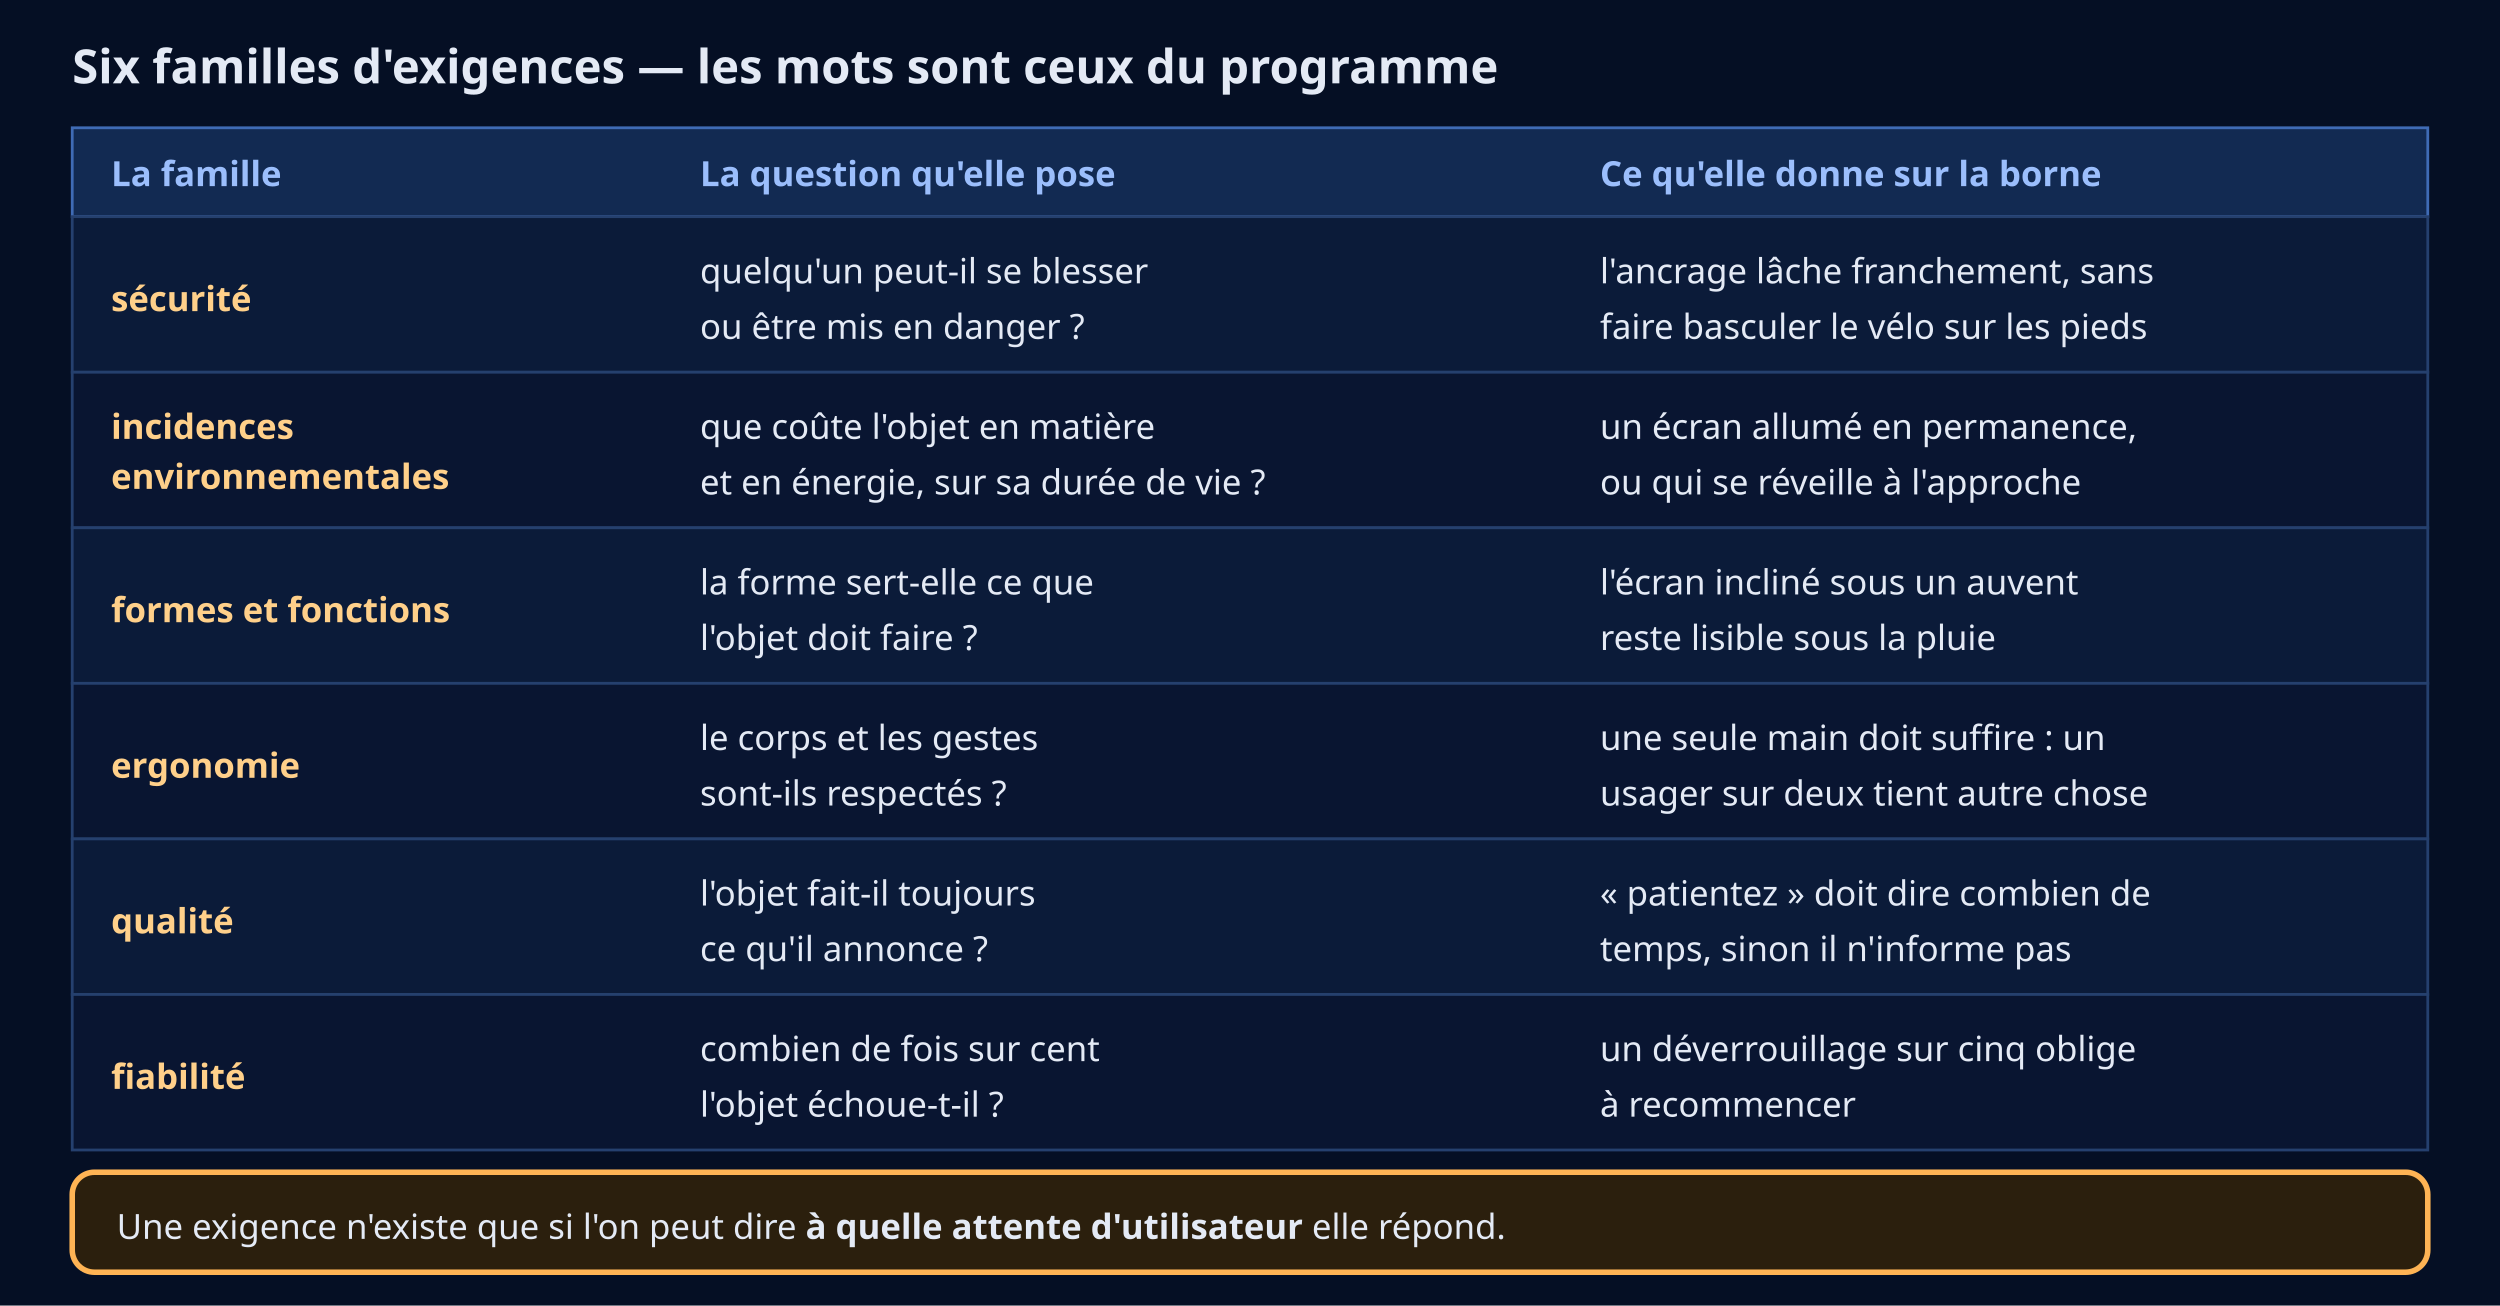
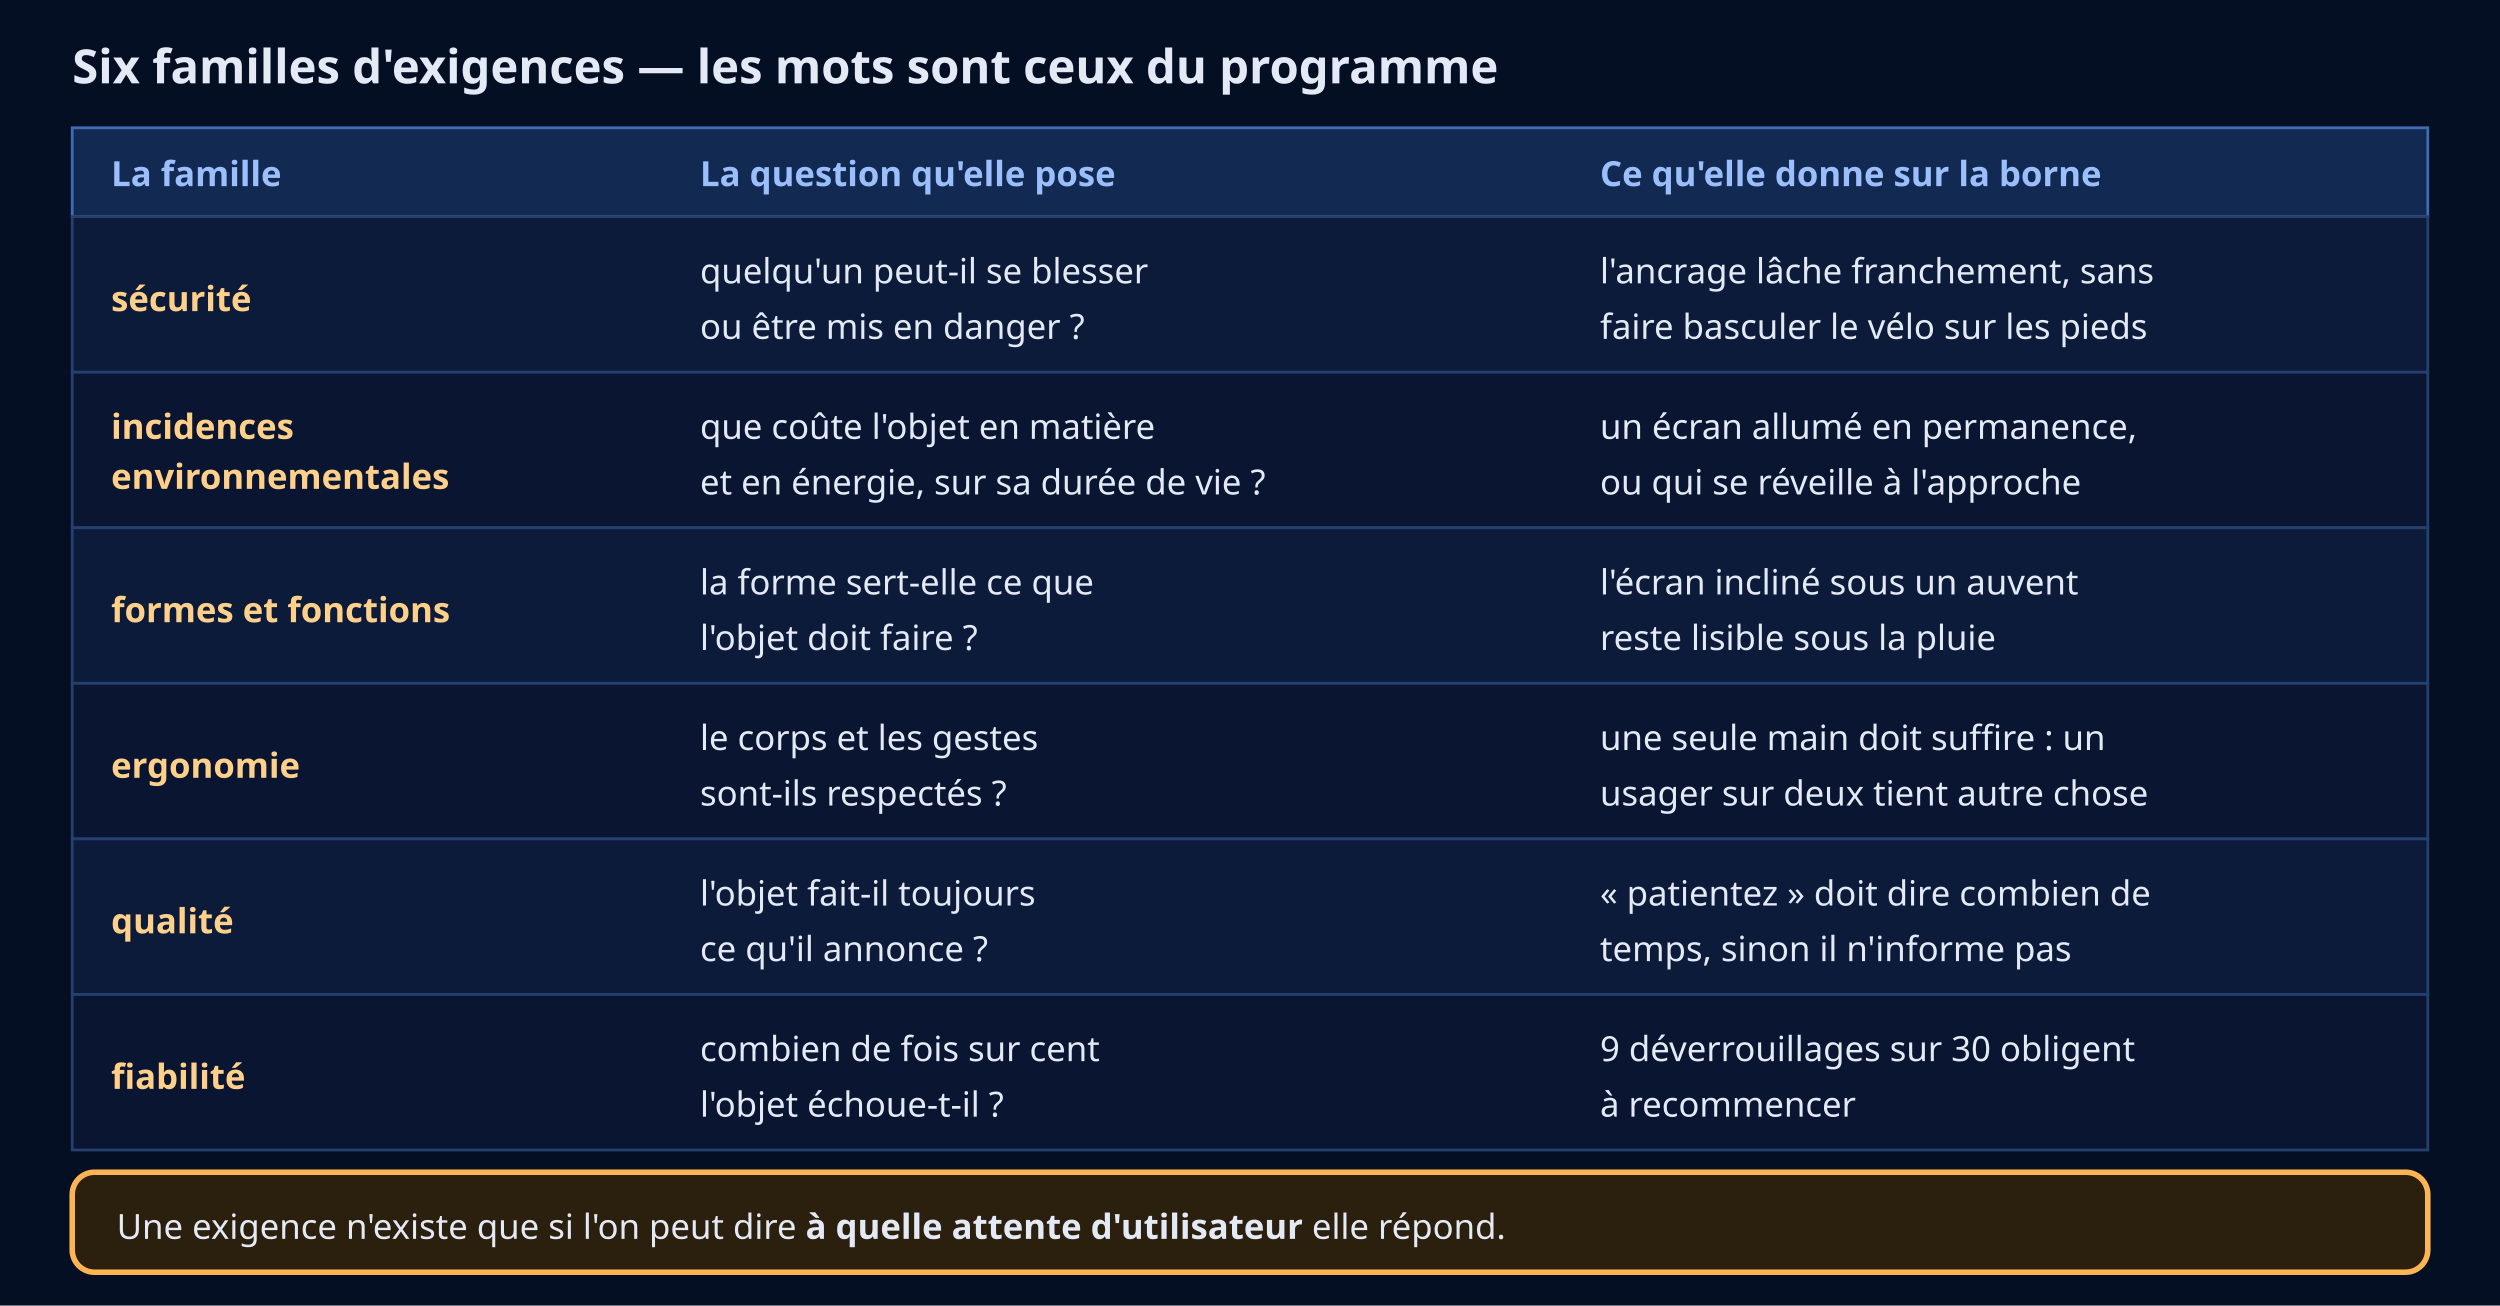
<svg xmlns="http://www.w3.org/2000/svg" viewBox="0 0 900 470" role="img" aria-labelledby="te de" font-family="Segoe UI, system-ui, sans-serif">
  <rect width="900" height="470" fill="#050f24" />
  <style>
    text:not([font-size]){font-size:12.5px}
    .h{font-weight:600}
    .h:not([font-size]){font-size:12.5px}
    .fa{font-weight:600}
    .row{fill:#0b1b39;stroke:#25406e}
    .alt{fill:#091531;stroke:#25406e}
    text:not([fill]){fill:#e4eaf5}
    .h:not([fill]){fill:#9bbefc}
    .fa:not([fill]){fill:#ffd08a}
  </style>
  <text x="26" y="30" font-size="17" font-weight="600">Six familles d'exigences — les mots sont ceux du programme</text>
  <rect x="26" y="46" width="848" height="32" fill="#122a52" stroke="#3f6bb5" />
  <text class="h" x="40" y="67">La famille</text>
  <text class="h" x="252" y="67">La question qu'elle pose</text>
  <text class="h" x="576" y="67">Ce qu'elle donne sur la borne</text>
  <rect class="row" x="26" y="78" width="848" height="56" />
  <text class="fa" x="40" y="112">sécurité</text>
  <text x="252" y="102">quelqu'un peut-il se blesser</text>
  <text x="252" y="122">ou être mis en danger ?</text>
  <text x="576" y="102">l'ancrage lâche franchement, sans</text>
  <text x="576" y="122">faire basculer le vélo sur les pieds</text>
  <rect class="alt" x="26" y="134" width="848" height="56" />
  <text class="fa" x="40" y="158">incidences</text>
  <text class="fa" x="40" y="176">environnementales</text>
  <text x="252" y="158">que coûte l'objet en matière</text>
  <text x="252" y="178">et en énergie, sur sa durée de vie ?</text>
  <text x="576" y="158">un écran allumé en permanence,</text>
  <text x="576" y="178">ou qui se réveille à l'approche</text>
  <rect class="row" x="26" y="190" width="848" height="56" />
  <text class="fa" x="40" y="224">formes et fonctions</text>
  <text x="252" y="214">la forme sert-elle ce que</text>
  <text x="252" y="234">l'objet doit faire ?</text>
  <text x="576" y="214">l'écran incliné sous un auvent</text>
  <text x="576" y="234">reste lisible sous la pluie</text>
  <rect class="alt" x="26" y="246" width="848" height="56" />
  <text class="fa" x="40" y="280">ergonomie</text>
  <text x="252" y="270">le corps et les gestes</text>
  <text x="252" y="290">sont-ils respectés ?</text>
  <text x="576" y="270">une seule main doit suffire : un</text>
  <text x="576" y="290">usager sur deux tient autre chose</text>
  <rect class="row" x="26" y="302" width="848" height="56" />
  <text class="fa" x="40" y="336">qualité</text>
  <text x="252" y="326">l'objet fait-il toujours</text>
  <text x="252" y="346">ce qu'il annonce ?</text>
  <text x="576" y="326">« patientez » doit dire combien de</text>
  <text x="576" y="346">temps, sinon il n'informe pas</text>
  <rect class="alt" x="26" y="358" width="848" height="56" />
  <text class="fa" x="40" y="392">fiabilité</text>
  <text x="252" y="382">combien de fois sur cent</text>
  <text x="252" y="402">l'objet échoue-t-il ?</text>
-   <text x="576" y="382">un déverrouillage sur cinq oblige</text>
+   <text x="576" y="382">9 déverrouillages sur 30 obligent</text>
  <text x="576" y="402">à recommencer</text>
  <rect x="26" y="422" width="848" height="36" rx="8" fill="#2b1f0d" stroke="#ffb454" stroke-width="2" />
  <text x="42" y="446">Une exigence n'existe que si l'on peut dire <tspan font-weight="600">à quelle attente d'utilisateur</tspan> elle répond.</text>
</svg>
